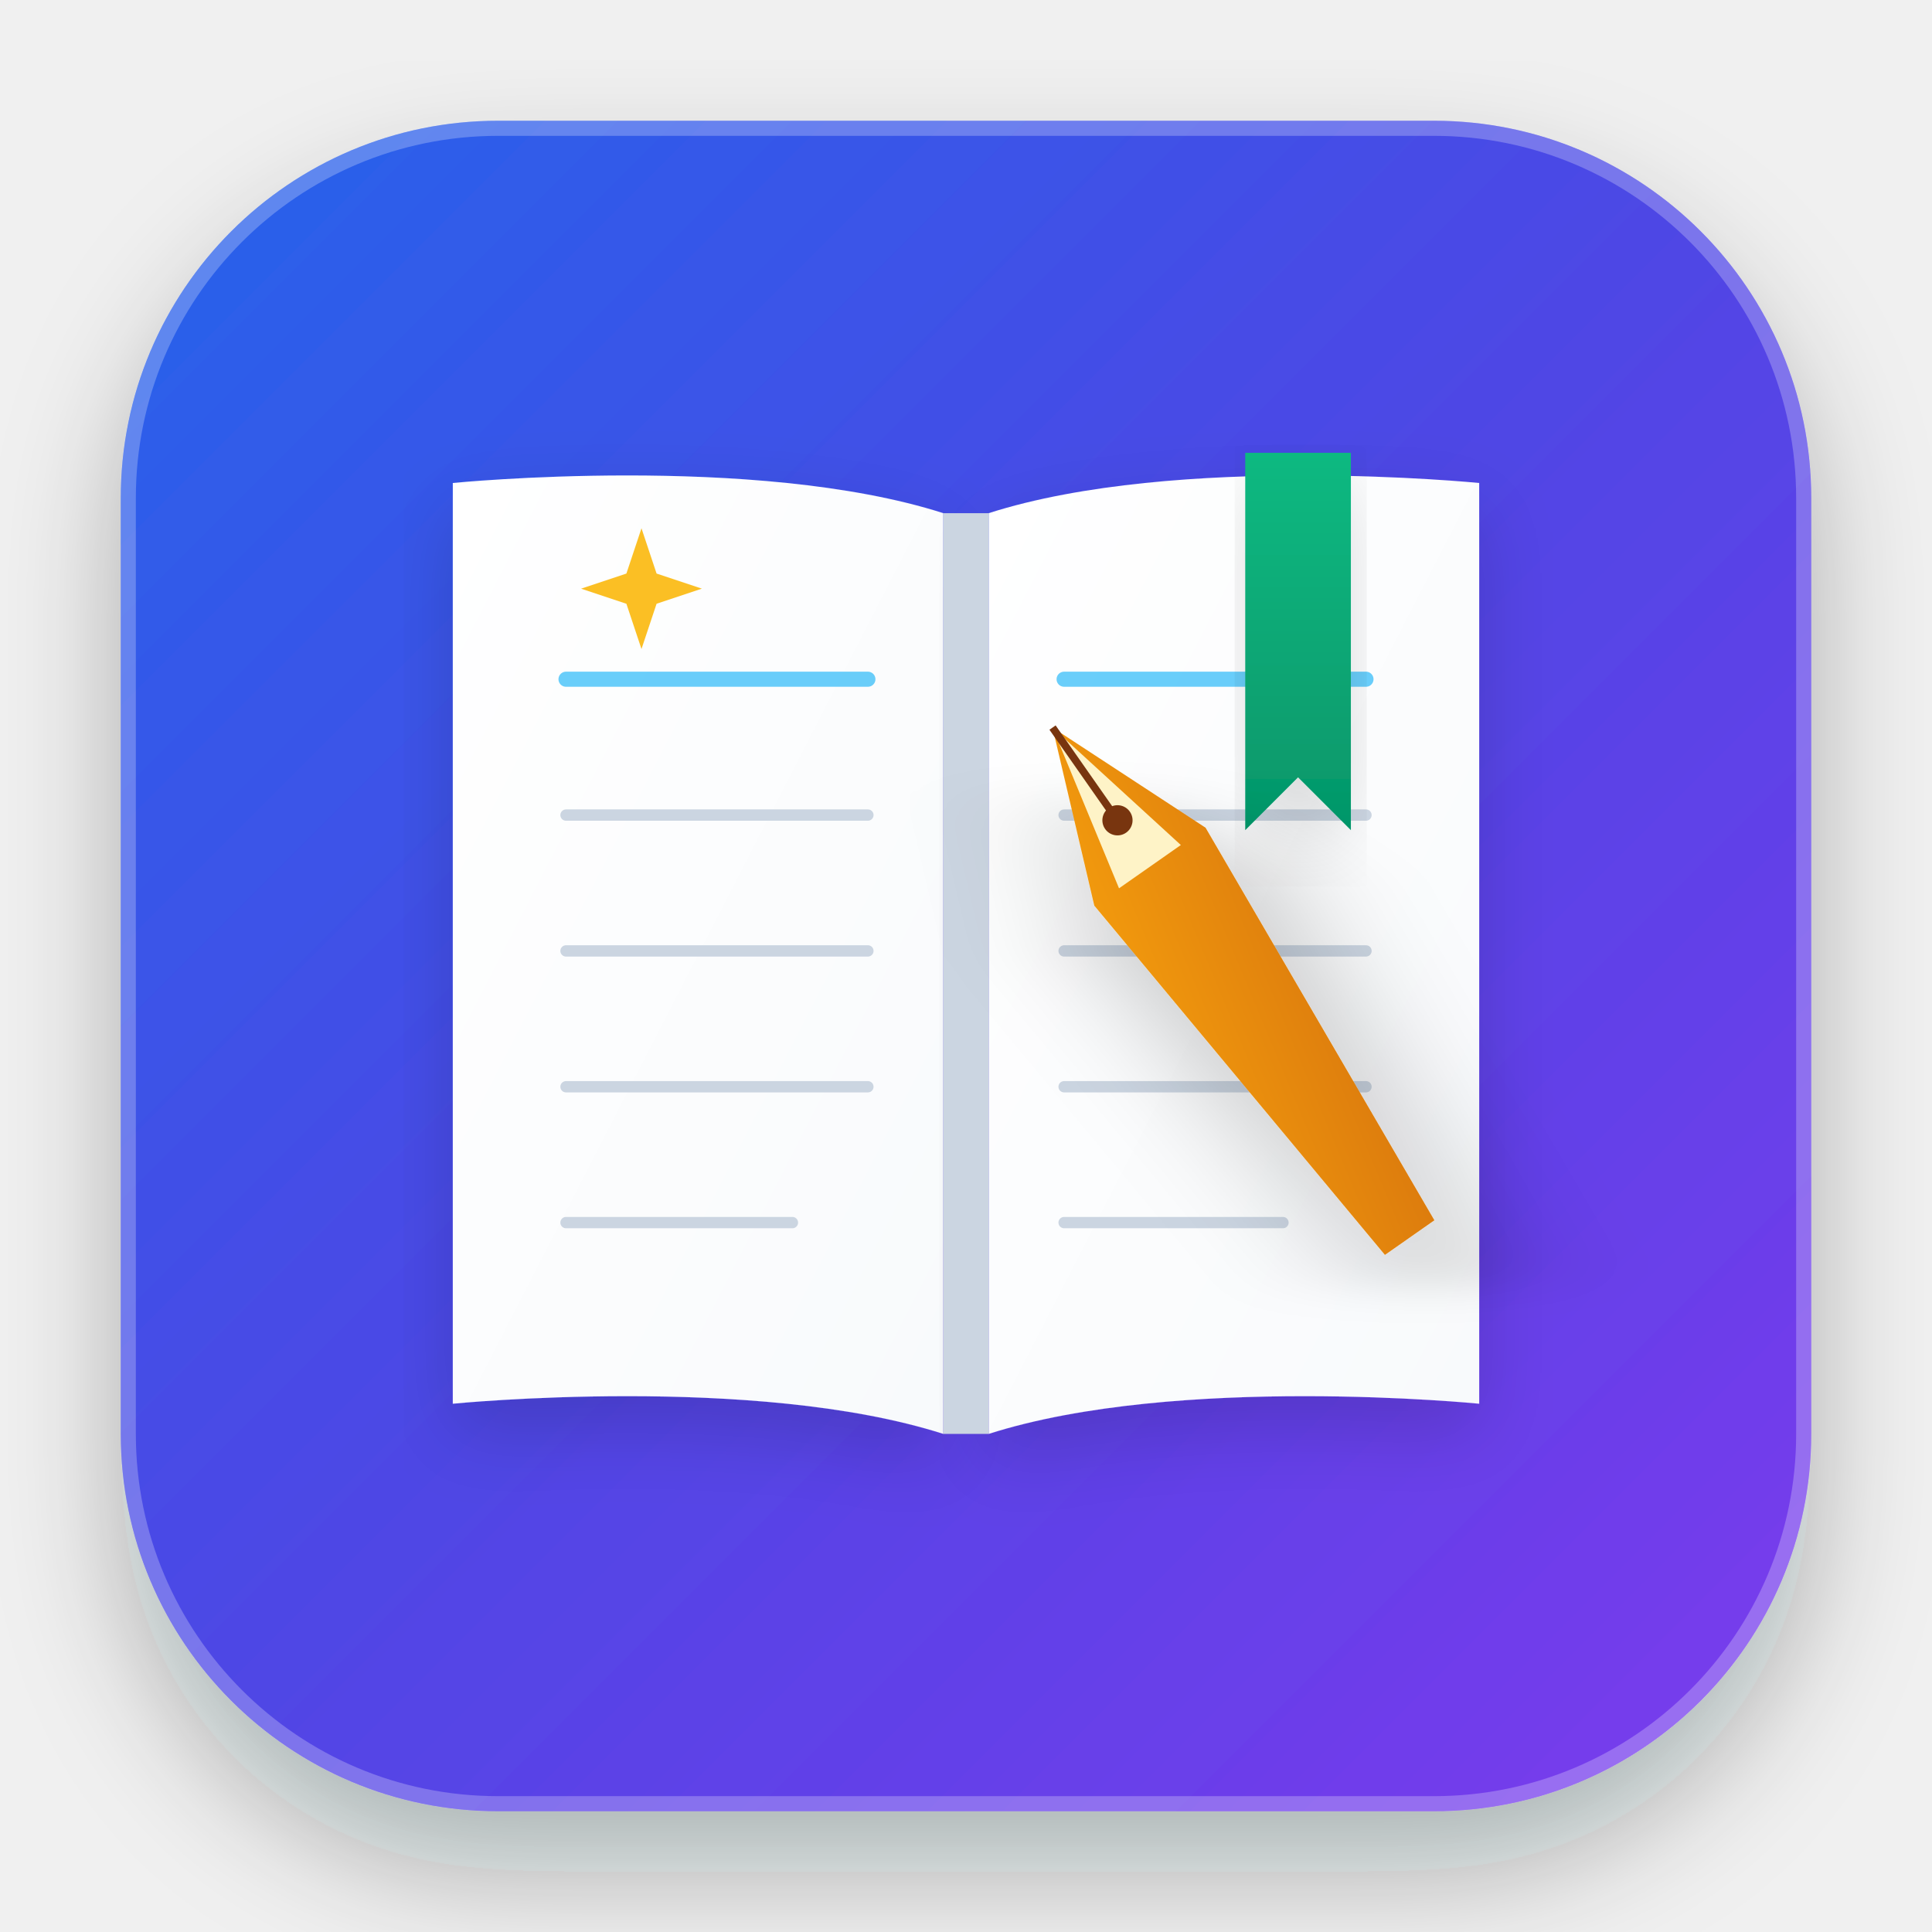
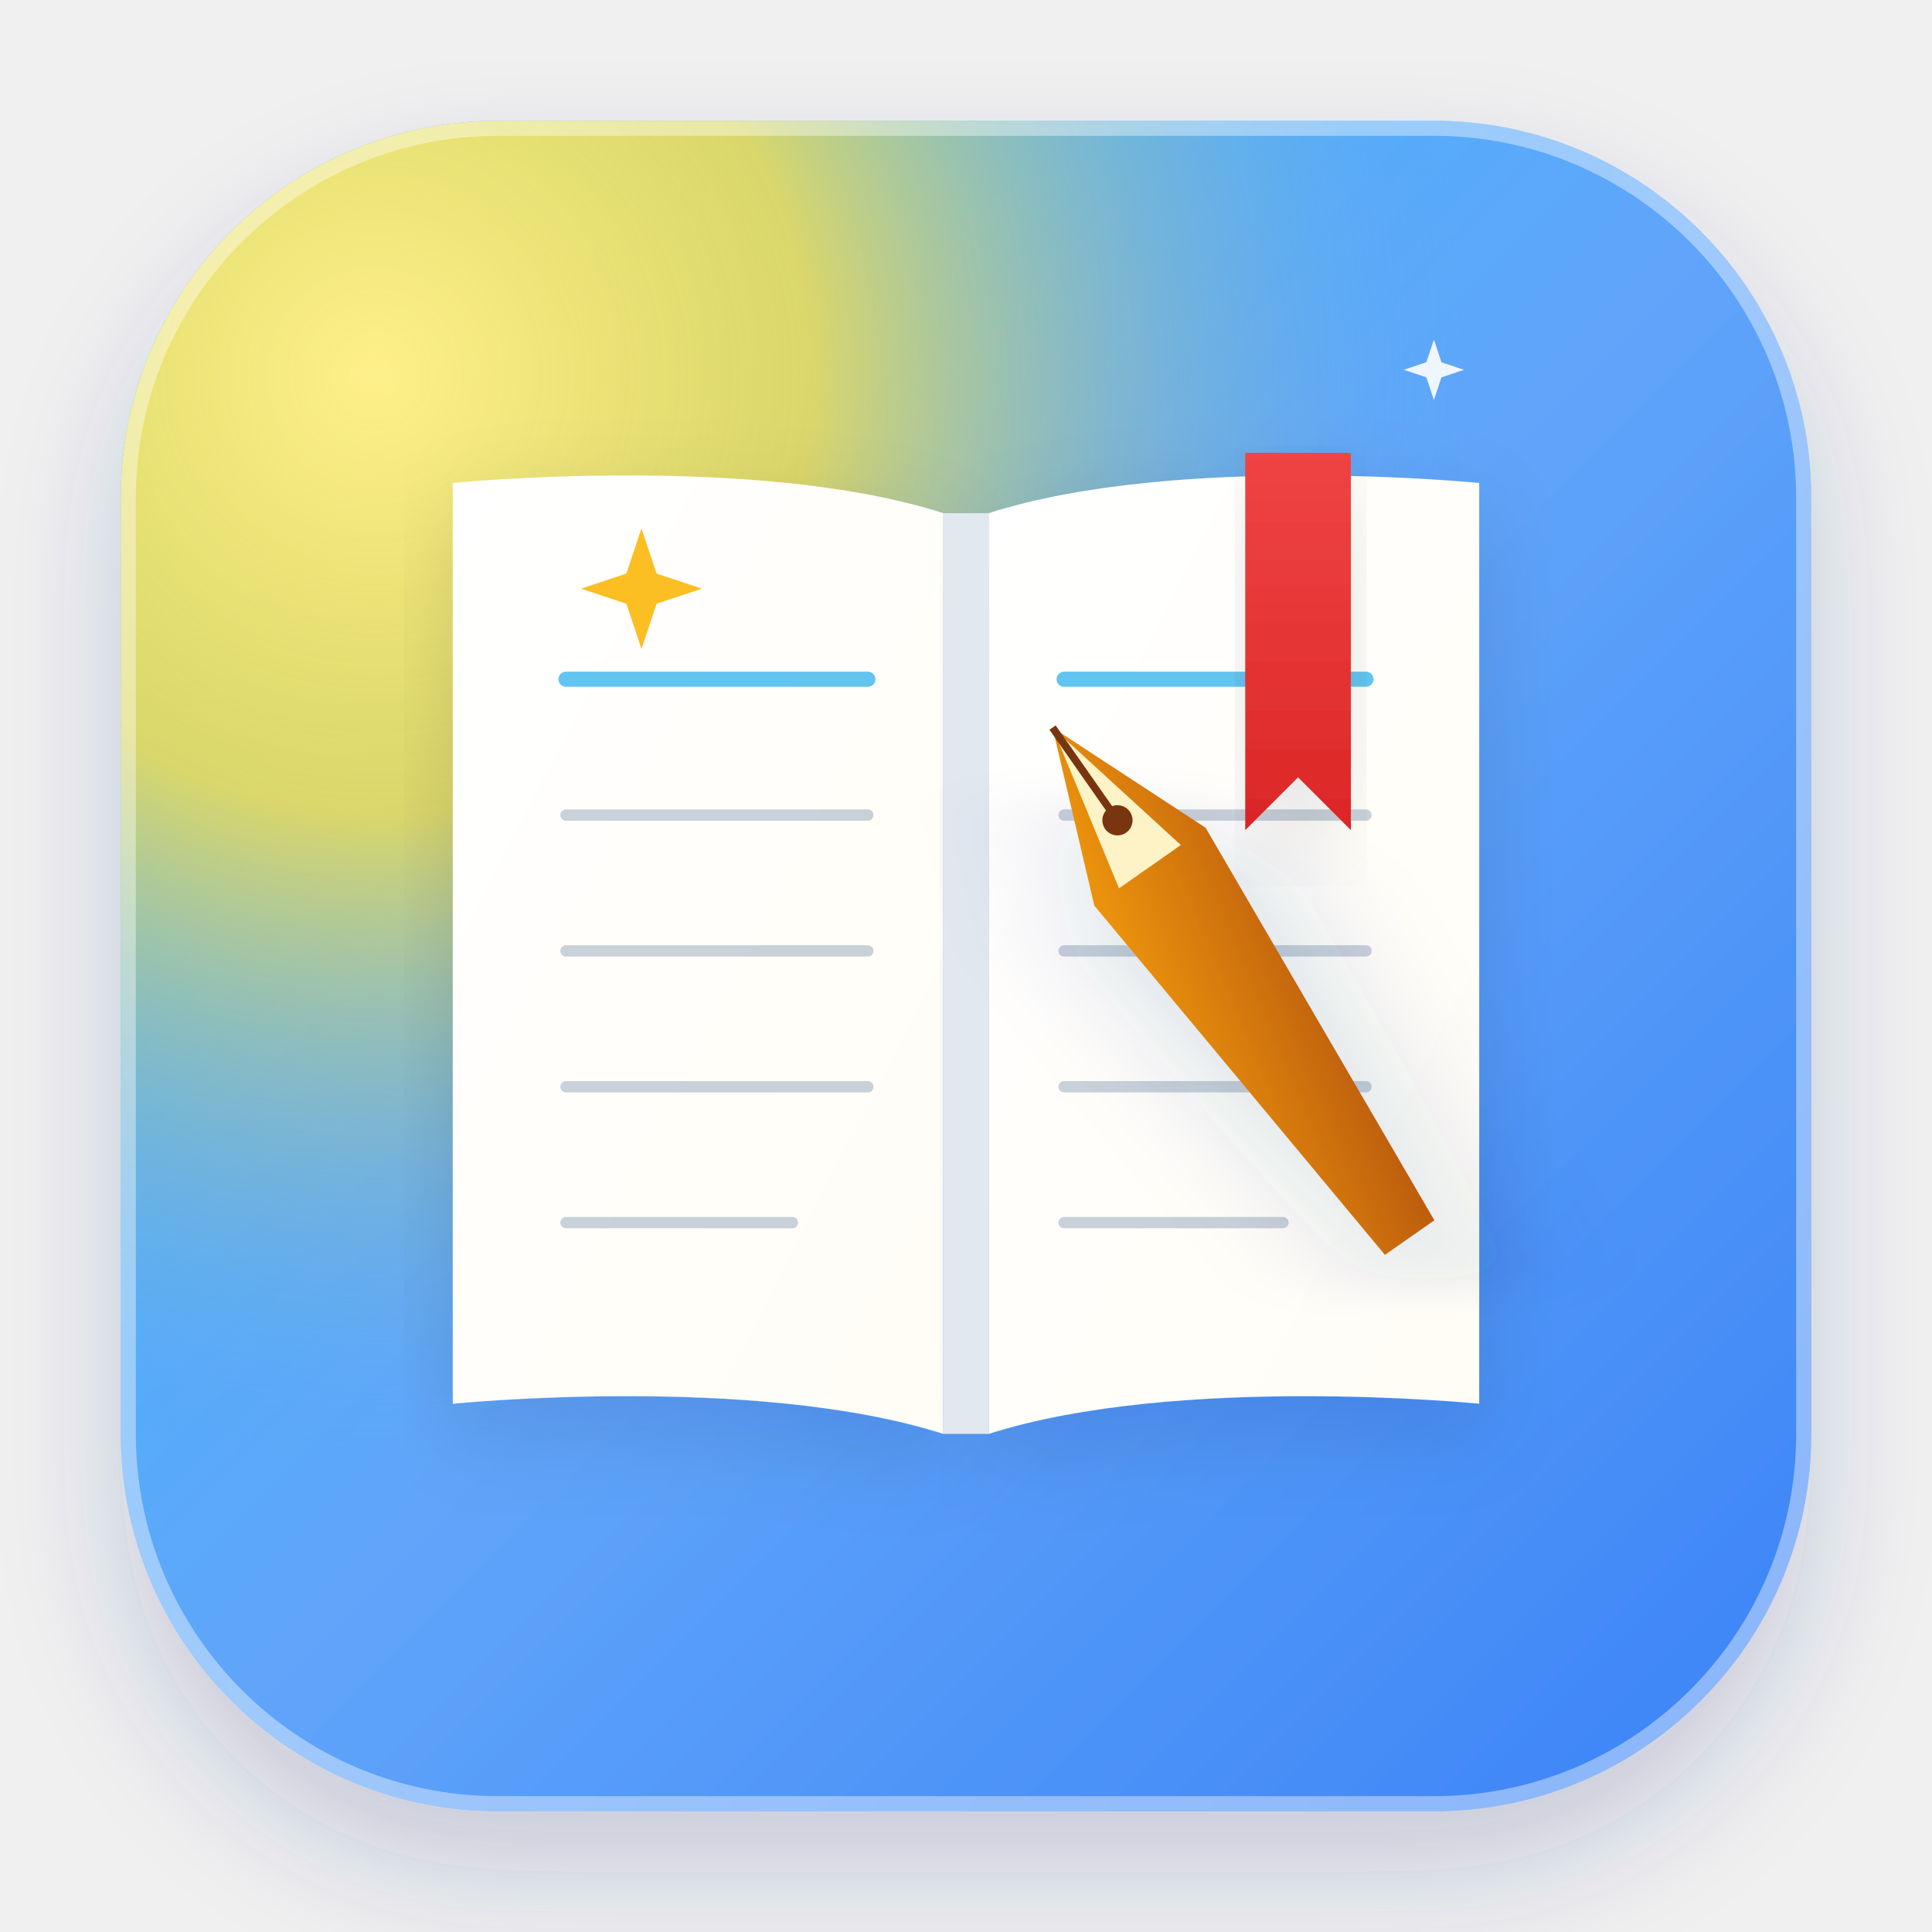
<svg xmlns="http://www.w3.org/2000/svg" viewBox="0 0 512 512" width="512" height="512" fill="none">
  <defs>
    <linearGradient id="logoBg" x1="0%" y1="0%" x2="100%" y2="100%">
-       <stop offset="0%" stop-color="#2563EB" />
-       <stop offset="50%" stop-color="#4F46E5" />
-       <stop offset="100%" stop-color="#7C3AED" />
+       <stop offset="0%" stop-color="#38BDF8" />
+       <stop offset="50%" stop-color="#60A5FA" />
+       <stop offset="100%" stop-color="#3B82F6" />
    </linearGradient>
+     <radialGradient id="sunGlow" cx="15%" cy="15%" r="65%">
+       <stop offset="0%" stop-color="#FEF08A" stop-opacity="1" />
+       <stop offset="40%" stop-color="#FDE047" stop-opacity="0.8" />
+       <stop offset="100%" stop-color="#60A5FA" stop-opacity="0" />
+     </radialGradient>
    <linearGradient id="pageGrad" x1="0%" y1="0%" x2="100%" y2="100%">
      <stop offset="0%" stop-color="#FFFFFF" />
-       <stop offset="100%" stop-color="#F8FAFC" />
+       <stop offset="100%" stop-color="#FFFDF5" />
    </linearGradient>
    <linearGradient id="bookmarkGrad" x1="0%" y1="0%" x2="0%" y2="100%">
-       <stop offset="0%" stop-color="#10B981" />
-       <stop offset="100%" stop-color="#059669" />
+       <stop offset="0%" stop-color="#EF4444" />
+       <stop offset="100%" stop-color="#DC2626" />
    </linearGradient>
    <linearGradient id="penGrad" x1="0%" y1="0%" x2="100%" y2="100%">
      <stop offset="0%" stop-color="#F59E0B" />
-       <stop offset="100%" stop-color="#D97706" />
+       <stop offset="100%" stop-color="#B45309" />
    </linearGradient>
    <filter id="shadow" x="-10%" y="-10%" width="125%" height="125%">
-       <feDropShadow dx="0" dy="16" stdDeviation="16" flood-color="#0F172A" flood-opacity="0.28" />
+       <feDropShadow dx="0" dy="16" stdDeviation="16" flood-color="#1E3A8A" flood-opacity="0.2" />
    </filter>
    <filter id="pageShadow" x="-10%" y="-10%" width="125%" height="125%">
-       <feDropShadow dx="0" dy="8" stdDeviation="10" flood-color="#000000" flood-opacity="0.15" />
+       <feDropShadow dx="0" dy="8" stdDeviation="12" flood-color="#1E293B" flood-opacity="0.12" />
    </filter>
  </defs>
  <rect x="32" y="32" width="448" height="448" rx="100" fill="url(#logoBg)" filter="url(#shadow)" />
-   <rect x="34" y="34" width="444" height="444" rx="98" stroke="rgba(255, 255, 255, 0.25)" stroke-width="4" fill="none" />
+   <rect x="32" y="32" width="448" height="448" rx="100" fill="url(#sunGlow)" />
+   <rect x="34" y="34" width="444" height="444" rx="98" stroke="rgba(255, 255, 255, 0.4)" stroke-width="4" fill="none" />
  <path d="M 120 128 C 120 128, 200 120, 250 136 L 250 380 C 200 364, 120 372, 120 372 Z" fill="url(#pageGrad)" filter="url(#pageShadow)" />
  <path d="M 392 128 C 392 128, 312 120, 262 136 L 262 380 C 312 364, 392 372, 392 372 Z" fill="url(#pageGrad)" filter="url(#pageShadow)" />
-   <path d="M 250 136 L 262 136 L 262 380 L 250 380 Z" fill="#CBD5E1" />
-   <line x1="150" y1="180" x2="230" y2="180" stroke="#38BDF8" stroke-width="4" stroke-linecap="round" opacity="0.75" />
-   <line x1="150" y1="216" x2="230" y2="216" stroke="#CBD5E1" stroke-width="3" stroke-linecap="round" />
-   <line x1="150" y1="252" x2="230" y2="252" stroke="#CBD5E1" stroke-width="3" stroke-linecap="round" />
-   <line x1="150" y1="288" x2="230" y2="288" stroke="#CBD5E1" stroke-width="3" stroke-linecap="round" />
-   <line x1="150" y1="324" x2="210" y2="324" stroke="#CBD5E1" stroke-width="3" stroke-linecap="round" />
-   <line x1="282" y1="180" x2="362" y2="180" stroke="#38BDF8" stroke-width="4" stroke-linecap="round" opacity="0.75" />
-   <line x1="282" y1="216" x2="362" y2="216" stroke="#CBD5E1" stroke-width="3" stroke-linecap="round" />
-   <line x1="282" y1="252" x2="362" y2="252" stroke="#CBD5E1" stroke-width="3" stroke-linecap="round" />
-   <line x1="282" y1="288" x2="362" y2="288" stroke="#CBD5E1" stroke-width="3" stroke-linecap="round" />
-   <line x1="282" y1="324" x2="340" y2="324" stroke="#CBD5E1" stroke-width="3" stroke-linecap="round" />
+   <path d="M 250 136 L 262 136 L 262 380 L 250 380 Z" fill="#E2E8F0" />
+   <line x1="150" y1="180" x2="230" y2="180" stroke="#0EA5E9" stroke-width="4" stroke-linecap="round" opacity="0.65" />
+   <line x1="150" y1="216" x2="230" y2="216" stroke="#94A3B8" stroke-width="3" stroke-linecap="round" opacity="0.5" />
+   <line x1="150" y1="252" x2="230" y2="252" stroke="#94A3B8" stroke-width="3" stroke-linecap="round" opacity="0.5" />
+   <line x1="150" y1="288" x2="230" y2="288" stroke="#94A3B8" stroke-width="3" stroke-linecap="round" opacity="0.5" />
+   <line x1="150" y1="324" x2="210" y2="324" stroke="#94A3B8" stroke-width="3" stroke-linecap="round" opacity="0.5" />
+   <line x1="282" y1="180" x2="362" y2="180" stroke="#0EA5E9" stroke-width="4" stroke-linecap="round" opacity="0.65" />
+   <line x1="282" y1="216" x2="362" y2="216" stroke="#94A3B8" stroke-width="3" stroke-linecap="round" opacity="0.5" />
+   <line x1="282" y1="252" x2="362" y2="252" stroke="#94A3B8" stroke-width="3" stroke-linecap="round" opacity="0.5" />
+   <line x1="282" y1="288" x2="362" y2="288" stroke="#94A3B8" stroke-width="3" stroke-linecap="round" opacity="0.5" />
+   <line x1="282" y1="324" x2="340" y2="324" stroke="#94A3B8" stroke-width="3" stroke-linecap="round" opacity="0.5" />
  <path d="M 330 120 L 358 120 L 358 220 L 344 206 L 330 220 Z" fill="url(#bookmarkGrad)" filter="url(#pageShadow)" />
  <g transform="translate(290, 240) rotate(-35)">
    <path d="M 0 0 L 18 -45 L 36 0 L 26 120 L 10 120 Z" fill="url(#penGrad)" filter="url(#shadow)" />
    <polygon points="18,-45 8,0 28,0" fill="#FEF3C7" />
    <circle cx="18" cy="-15" r="4" fill="#78350F" />
    <line x1="18" y1="-45" x2="18" y2="-15" stroke="#78350F" stroke-width="2" />
  </g>
  <path d="M 170 140 L 174 152 L 186 156 L 174 160 L 170 172 L 166 160 L 154 156 L 166 152 Z" fill="#FBBF24" />
+   <path d="M 380 90 L 382 96 L 388 98 L 382 100 L 380 106 L 378 100 L 372 98 L 378 96 Z" fill="#FFF" opacity="0.9" />
</svg>
